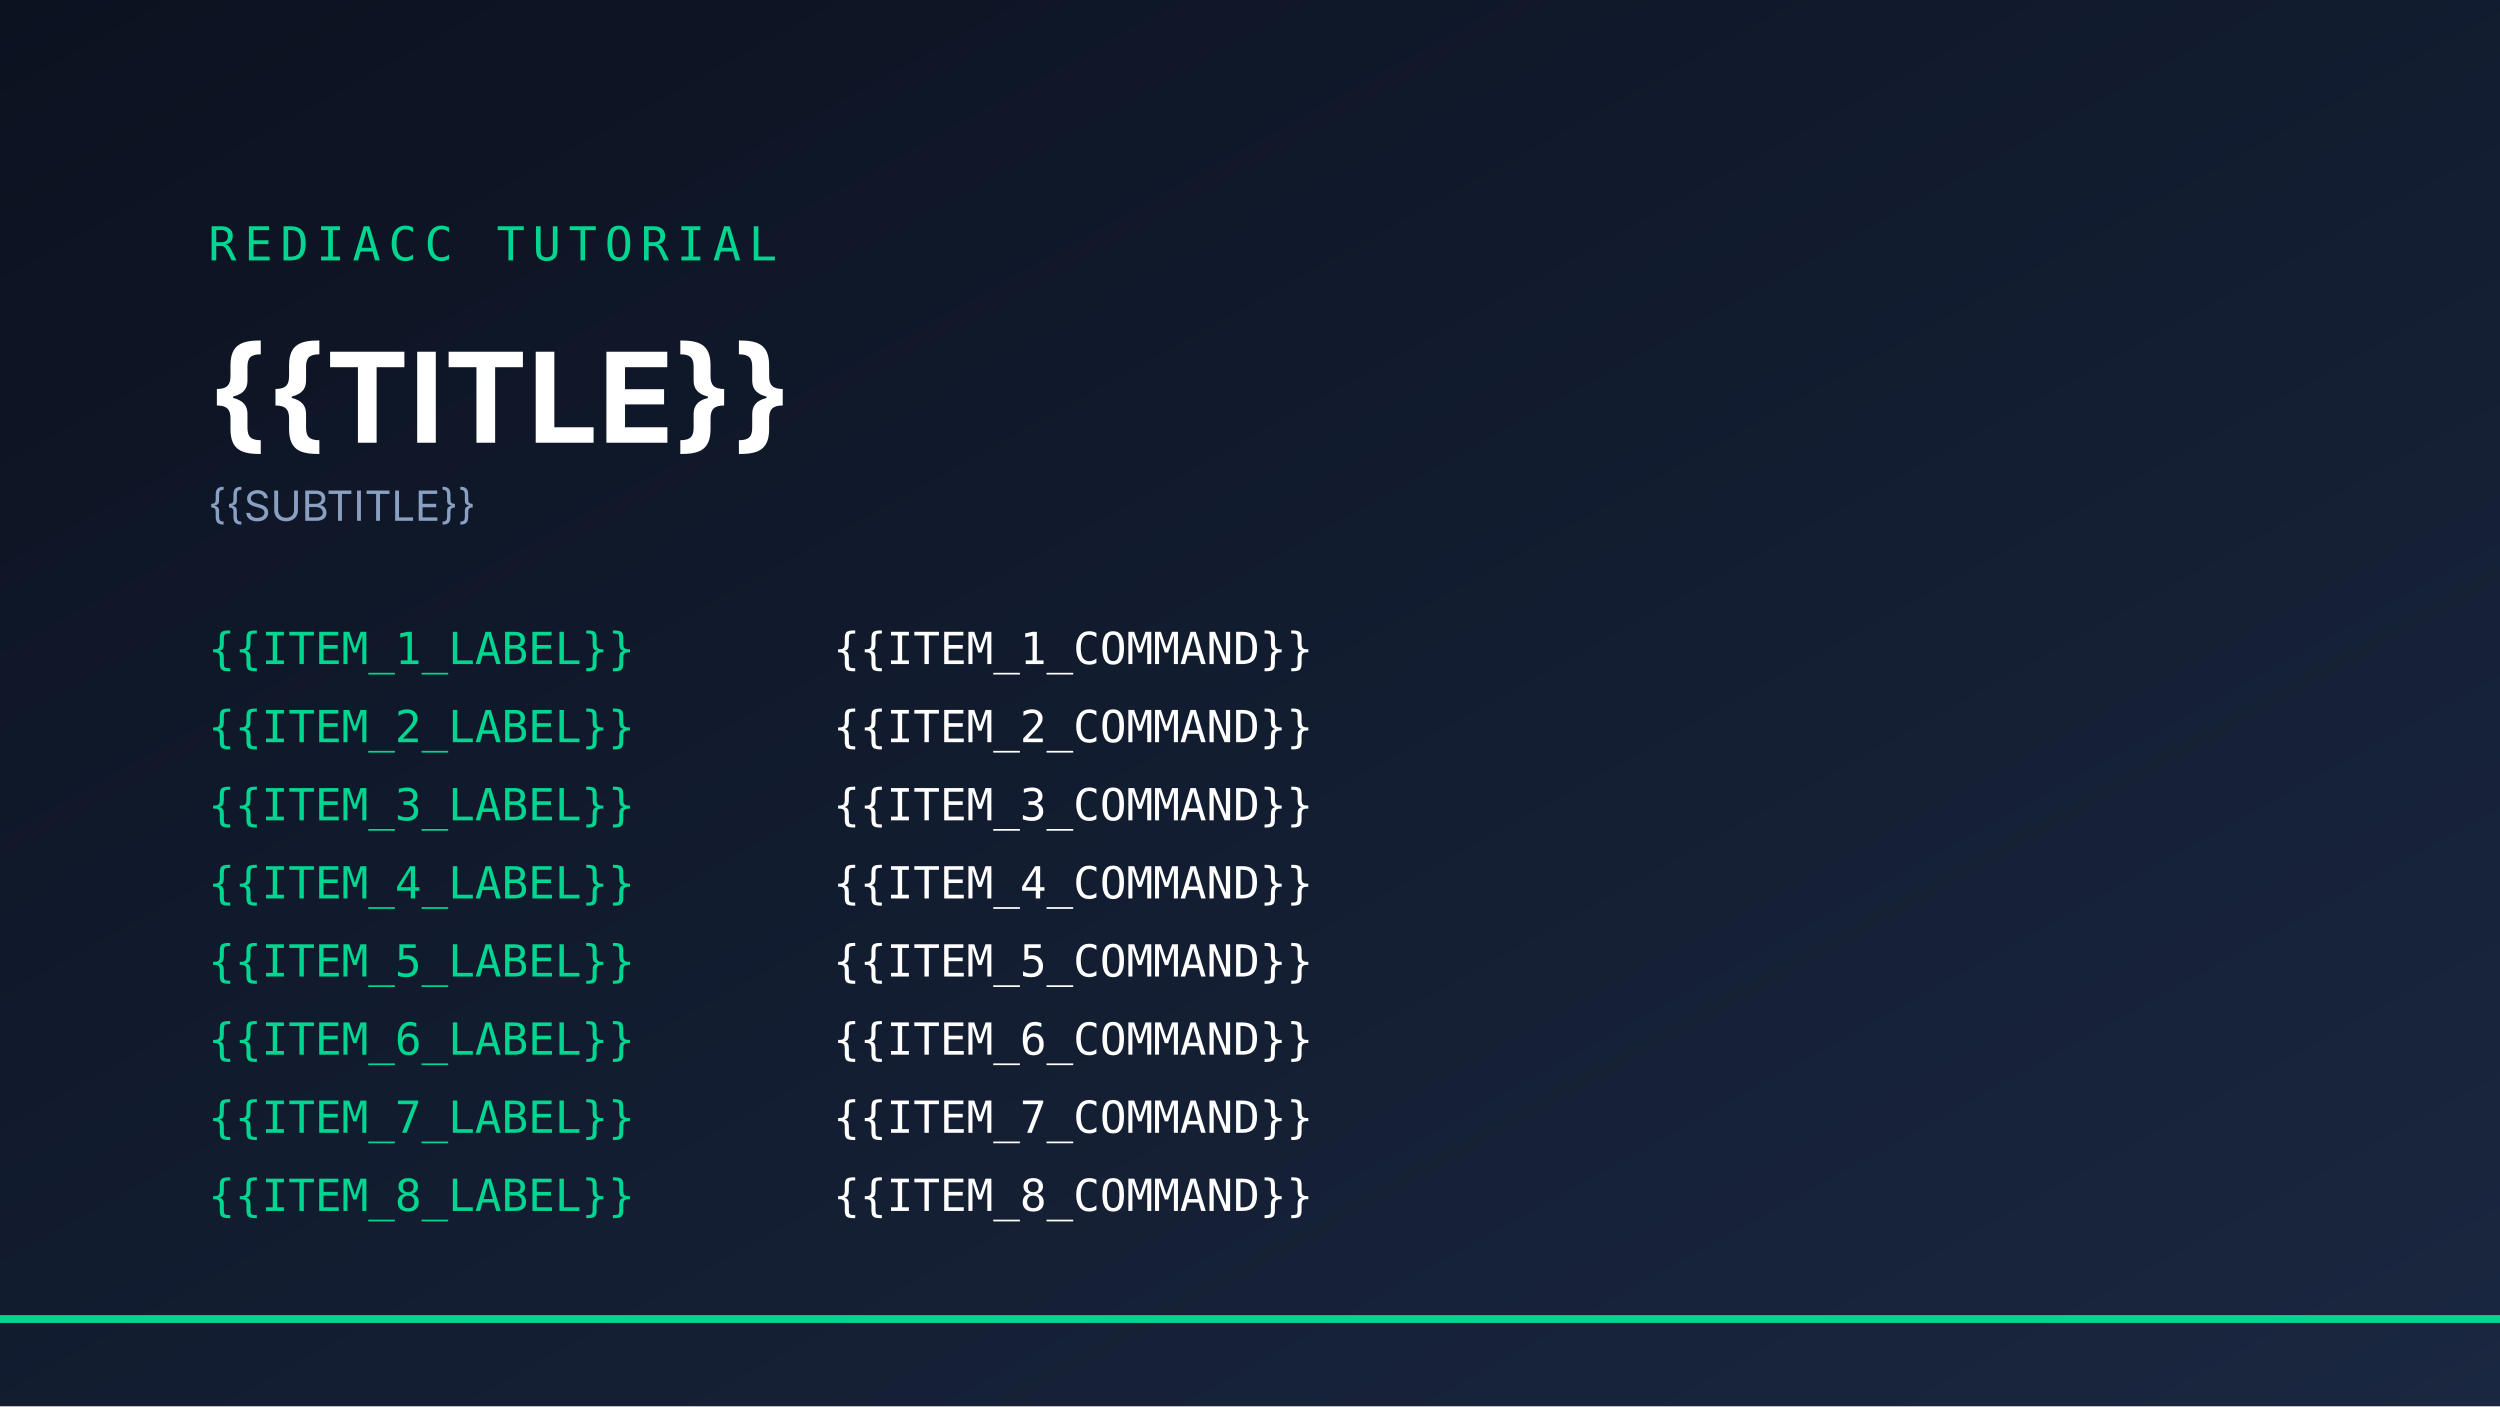
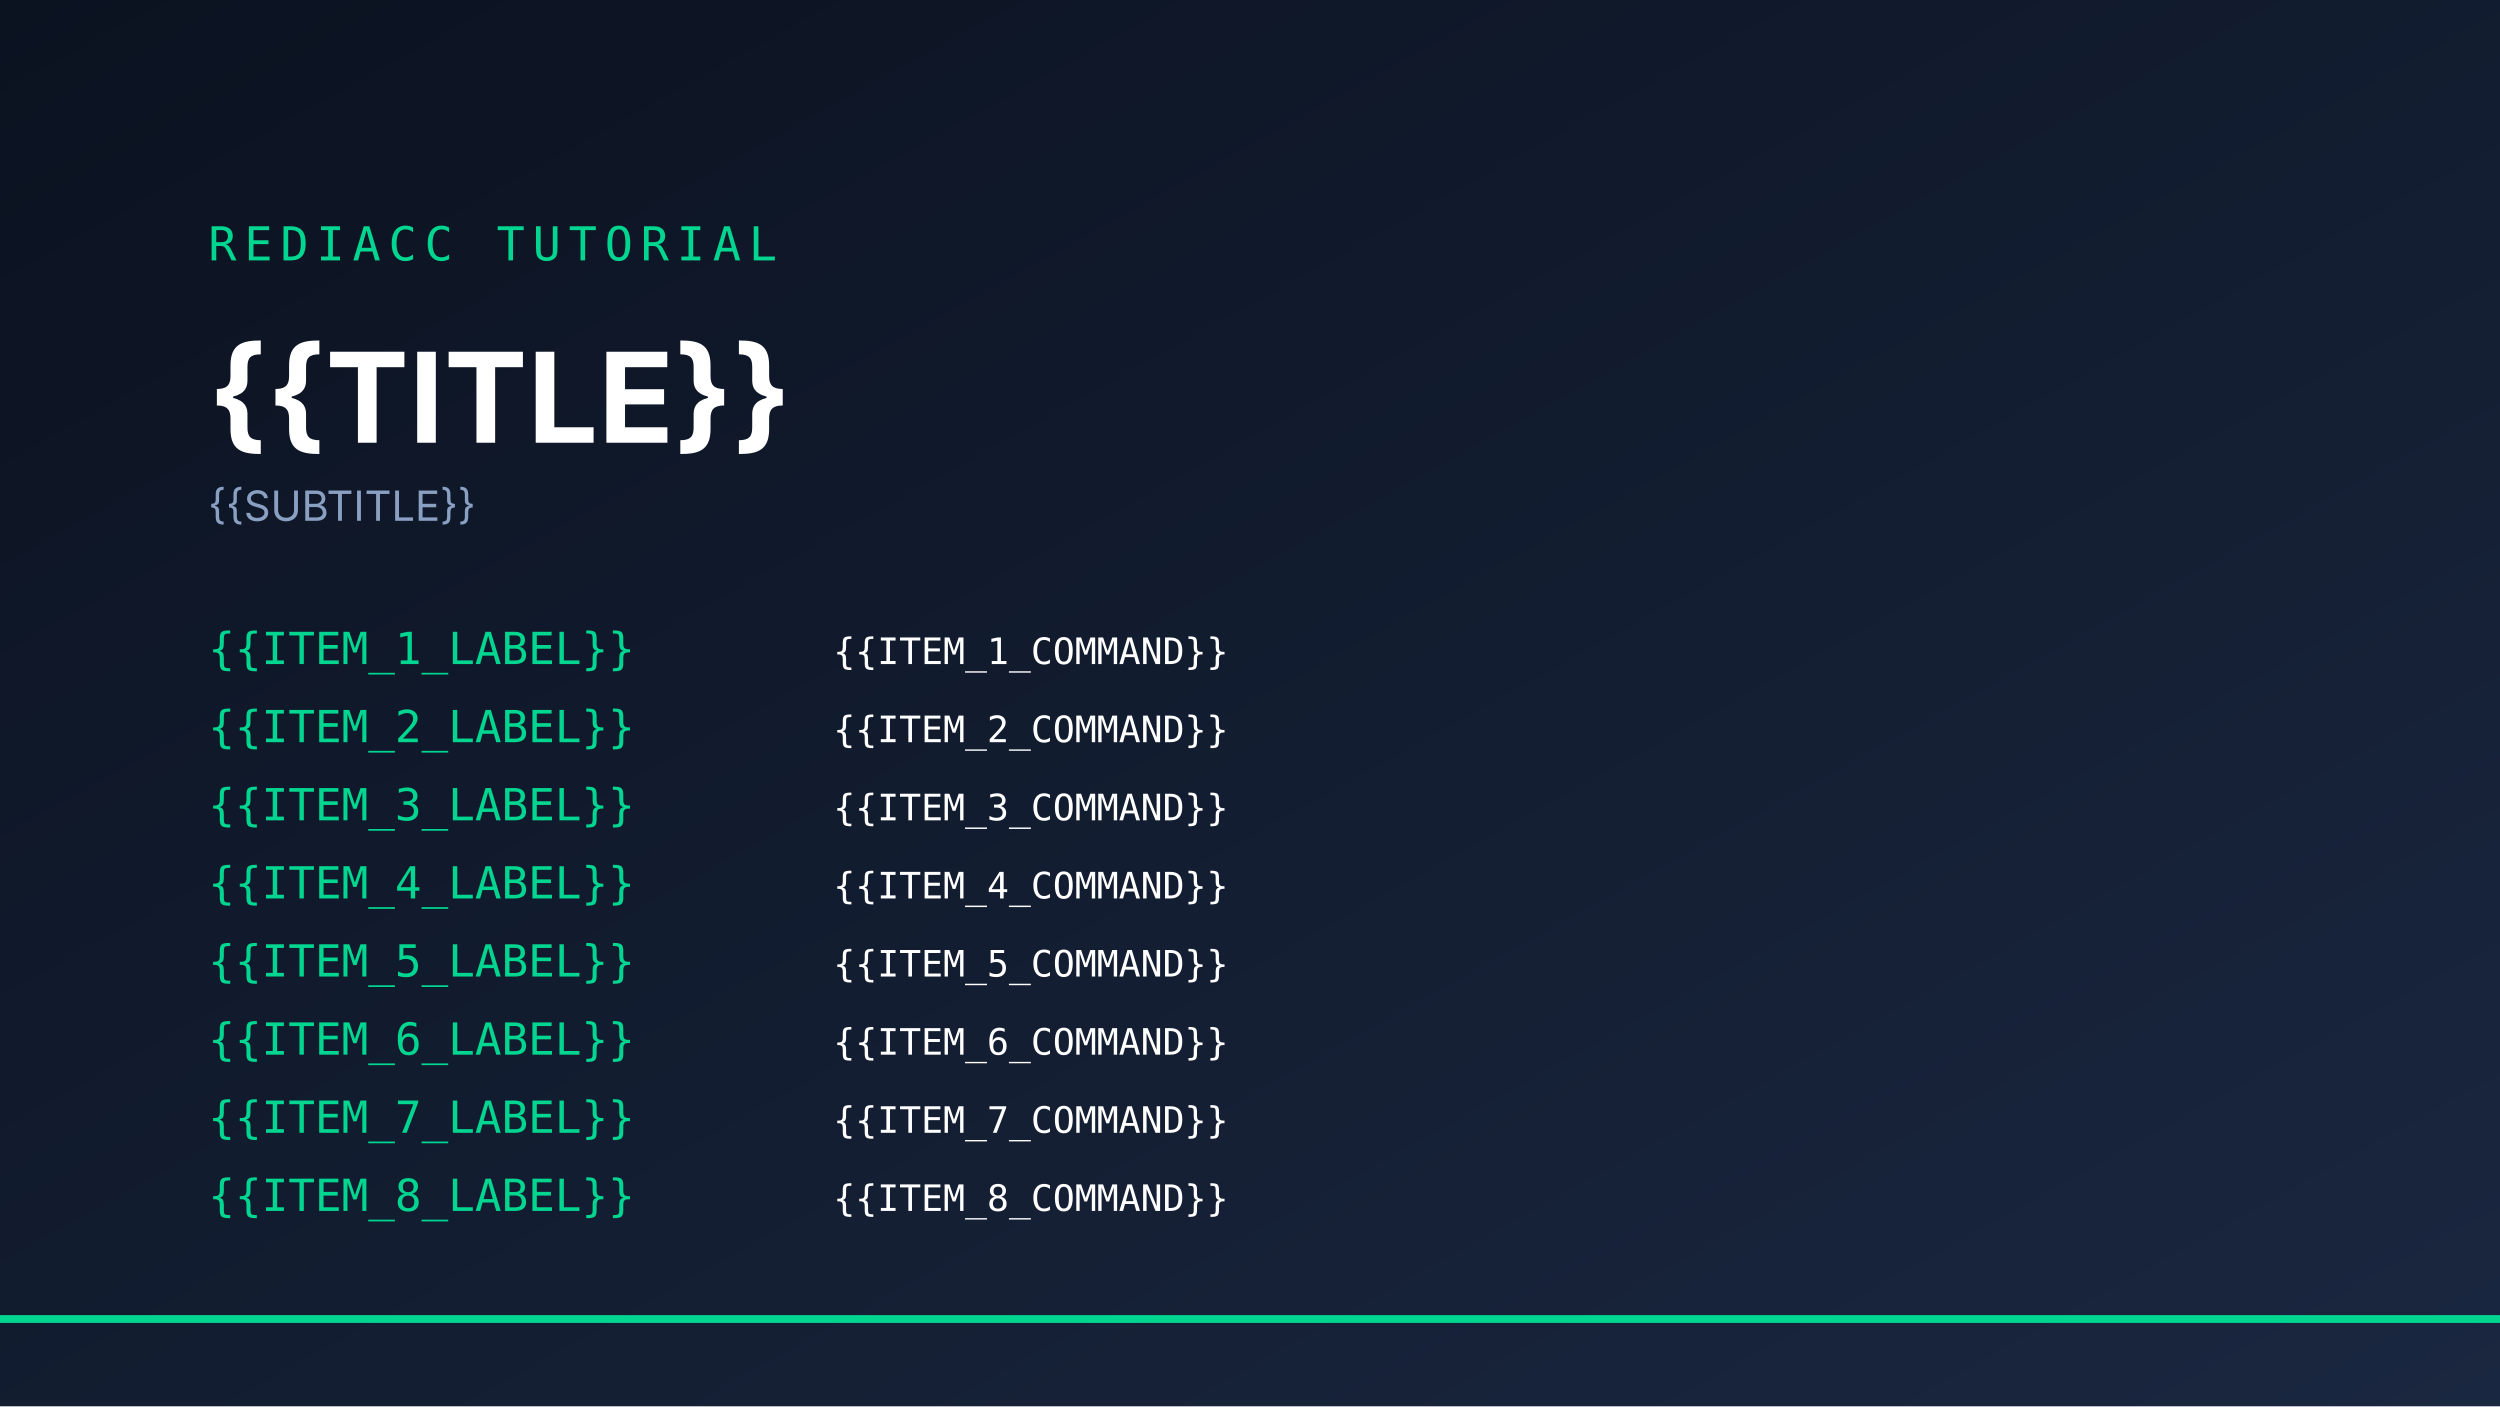
<svg xmlns="http://www.w3.org/2000/svg" viewBox="0 0 1920 1080" width="1920" height="1080">
  <defs>
    <linearGradient id="bg" x1="0" y1="0" x2="1" y2="1">
      <stop offset="0%" stop-color="#0b1220" />
      <stop offset="100%" stop-color="#1a2740" />
    </linearGradient>
  </defs>
  <rect width="1920" height="1080" fill="url(#bg)" />
  <rect x="0" y="1010" width="1920" height="6" fill="#00d68f" />
  <g opacity="{{HEADER_OPACITY}}">
    <text x="160" y="200" font-family="JetBrains Mono, monospace" font-size="36" fill="#00d68f" letter-spacing="6">REDIACC TUTORIAL</text>
    <text x="160" y="340" font-family="Inter, sans-serif" font-size="96" font-weight="700" fill="#ffffff">{{TITLE}}</text>
    <text x="160" y="400" font-family="Inter, sans-serif" font-size="32" fill="#8aa0c2">{{SUBTITLE}}</text>
  </g>
  <g opacity="{{ITEM_1_OPACITY}}">
    <text x="160" y="510" font-family="JetBrains Mono, monospace" font-size="34" fill="#00d68f">{{ITEM_1_LABEL}}</text>
-     <text x="640" y="510" font-family="JetBrains Mono, monospace" font-size="34" fill="#ffffff">{{ITEM_1_COMMAND}}</text>
+     <text x="640" y="510" font-family="JetBrains Mono, monospace" font-size="28" fill="#ffffff">{{ITEM_1_COMMAND}}</text>
  </g>
  <g opacity="{{ITEM_2_OPACITY}}">
    <text x="160" y="570" font-family="JetBrains Mono, monospace" font-size="34" fill="#00d68f">{{ITEM_2_LABEL}}</text>
-     <text x="640" y="570" font-family="JetBrains Mono, monospace" font-size="34" fill="#ffffff">{{ITEM_2_COMMAND}}</text>
+     <text x="640" y="570" font-family="JetBrains Mono, monospace" font-size="28" fill="#ffffff">{{ITEM_2_COMMAND}}</text>
  </g>
  <g opacity="{{ITEM_3_OPACITY}}">
    <text x="160" y="630" font-family="JetBrains Mono, monospace" font-size="34" fill="#00d68f">{{ITEM_3_LABEL}}</text>
-     <text x="640" y="630" font-family="JetBrains Mono, monospace" font-size="34" fill="#ffffff">{{ITEM_3_COMMAND}}</text>
+     <text x="640" y="630" font-family="JetBrains Mono, monospace" font-size="28" fill="#ffffff">{{ITEM_3_COMMAND}}</text>
  </g>
  <g opacity="{{ITEM_4_OPACITY}}">
    <text x="160" y="690" font-family="JetBrains Mono, monospace" font-size="34" fill="#00d68f">{{ITEM_4_LABEL}}</text>
-     <text x="640" y="690" font-family="JetBrains Mono, monospace" font-size="34" fill="#ffffff">{{ITEM_4_COMMAND}}</text>
+     <text x="640" y="690" font-family="JetBrains Mono, monospace" font-size="28" fill="#ffffff">{{ITEM_4_COMMAND}}</text>
  </g>
  <g opacity="{{ITEM_5_OPACITY}}">
    <text x="160" y="750" font-family="JetBrains Mono, monospace" font-size="34" fill="#00d68f">{{ITEM_5_LABEL}}</text>
-     <text x="640" y="750" font-family="JetBrains Mono, monospace" font-size="34" fill="#ffffff">{{ITEM_5_COMMAND}}</text>
+     <text x="640" y="750" font-family="JetBrains Mono, monospace" font-size="28" fill="#ffffff">{{ITEM_5_COMMAND}}</text>
  </g>
  <g opacity="{{ITEM_6_OPACITY}}">
    <text x="160" y="810" font-family="JetBrains Mono, monospace" font-size="34" fill="#00d68f">{{ITEM_6_LABEL}}</text>
-     <text x="640" y="810" font-family="JetBrains Mono, monospace" font-size="34" fill="#ffffff">{{ITEM_6_COMMAND}}</text>
+     <text x="640" y="810" font-family="JetBrains Mono, monospace" font-size="28" fill="#ffffff">{{ITEM_6_COMMAND}}</text>
  </g>
  <g opacity="{{ITEM_7_OPACITY}}">
    <text x="160" y="870" font-family="JetBrains Mono, monospace" font-size="34" fill="#00d68f">{{ITEM_7_LABEL}}</text>
-     <text x="640" y="870" font-family="JetBrains Mono, monospace" font-size="34" fill="#ffffff">{{ITEM_7_COMMAND}}</text>
+     <text x="640" y="870" font-family="JetBrains Mono, monospace" font-size="28" fill="#ffffff">{{ITEM_7_COMMAND}}</text>
  </g>
  <g opacity="{{ITEM_8_OPACITY}}">
    <text x="160" y="930" font-family="JetBrains Mono, monospace" font-size="34" fill="#00d68f">{{ITEM_8_LABEL}}</text>
-     <text x="640" y="930" font-family="JetBrains Mono, monospace" font-size="34" fill="#ffffff">{{ITEM_8_COMMAND}}</text>
+     <text x="640" y="930" font-family="JetBrains Mono, monospace" font-size="28" fill="#ffffff">{{ITEM_8_COMMAND}}</text>
  </g>
</svg>
